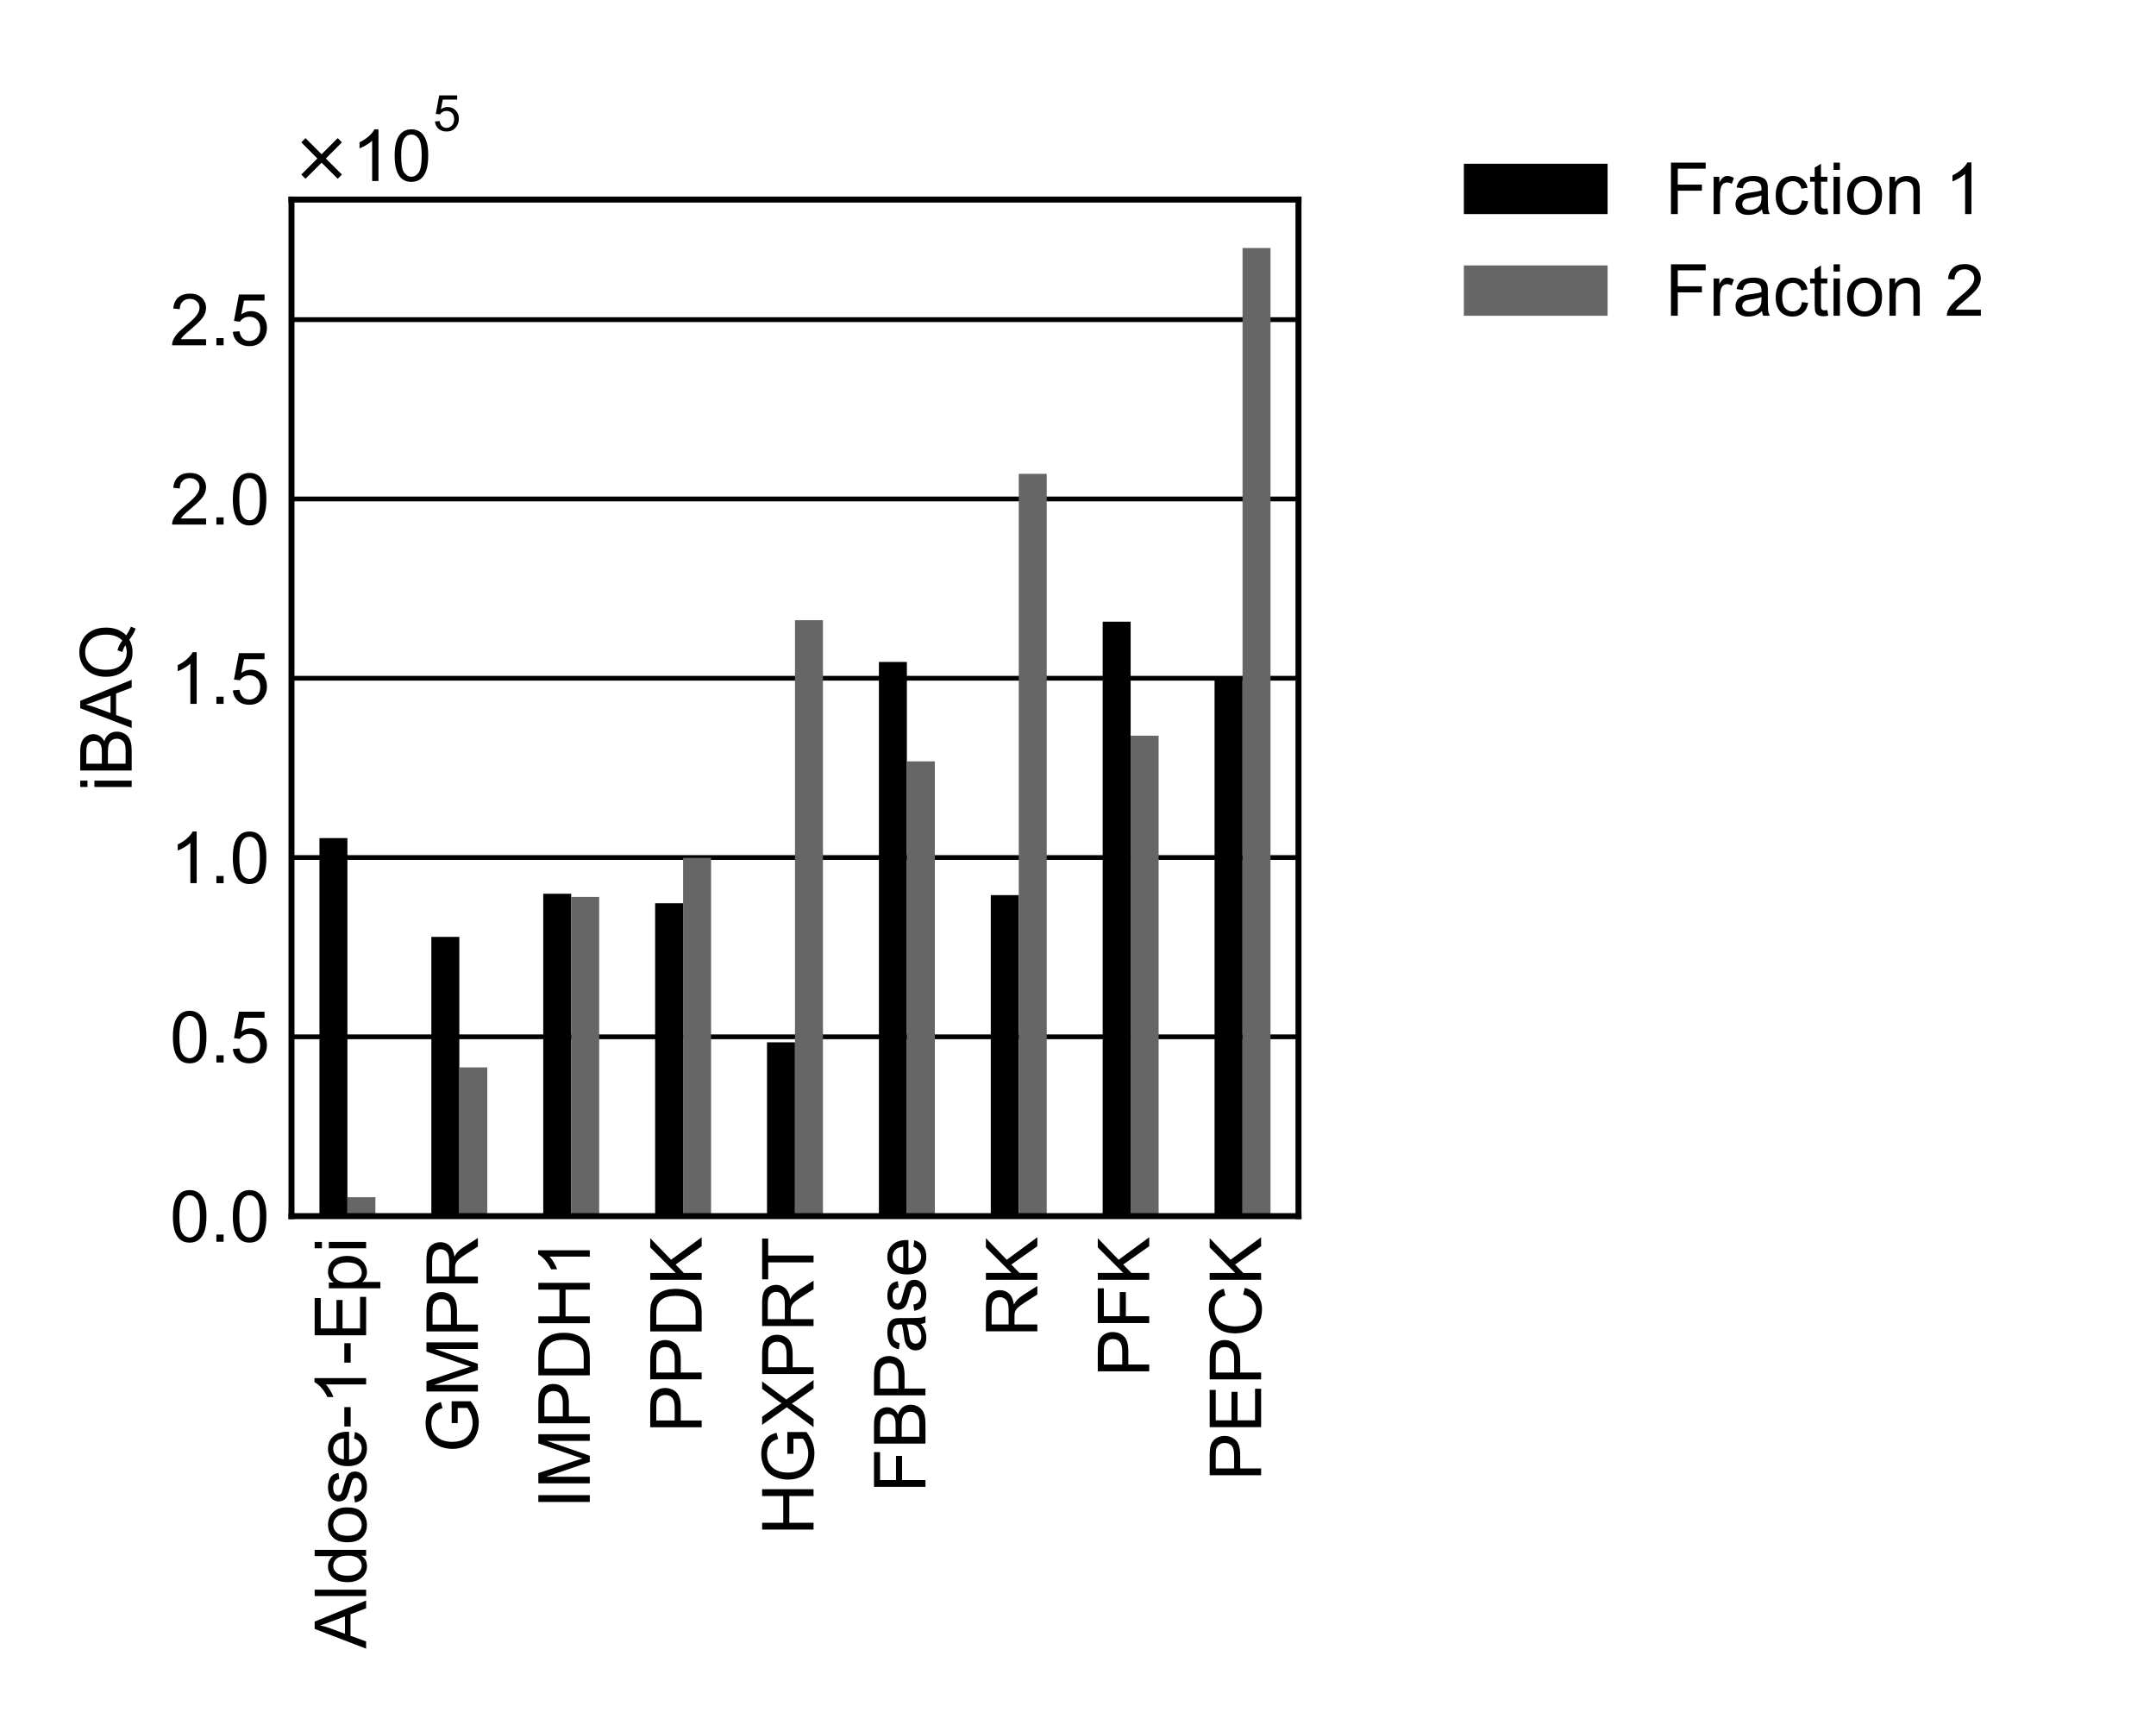
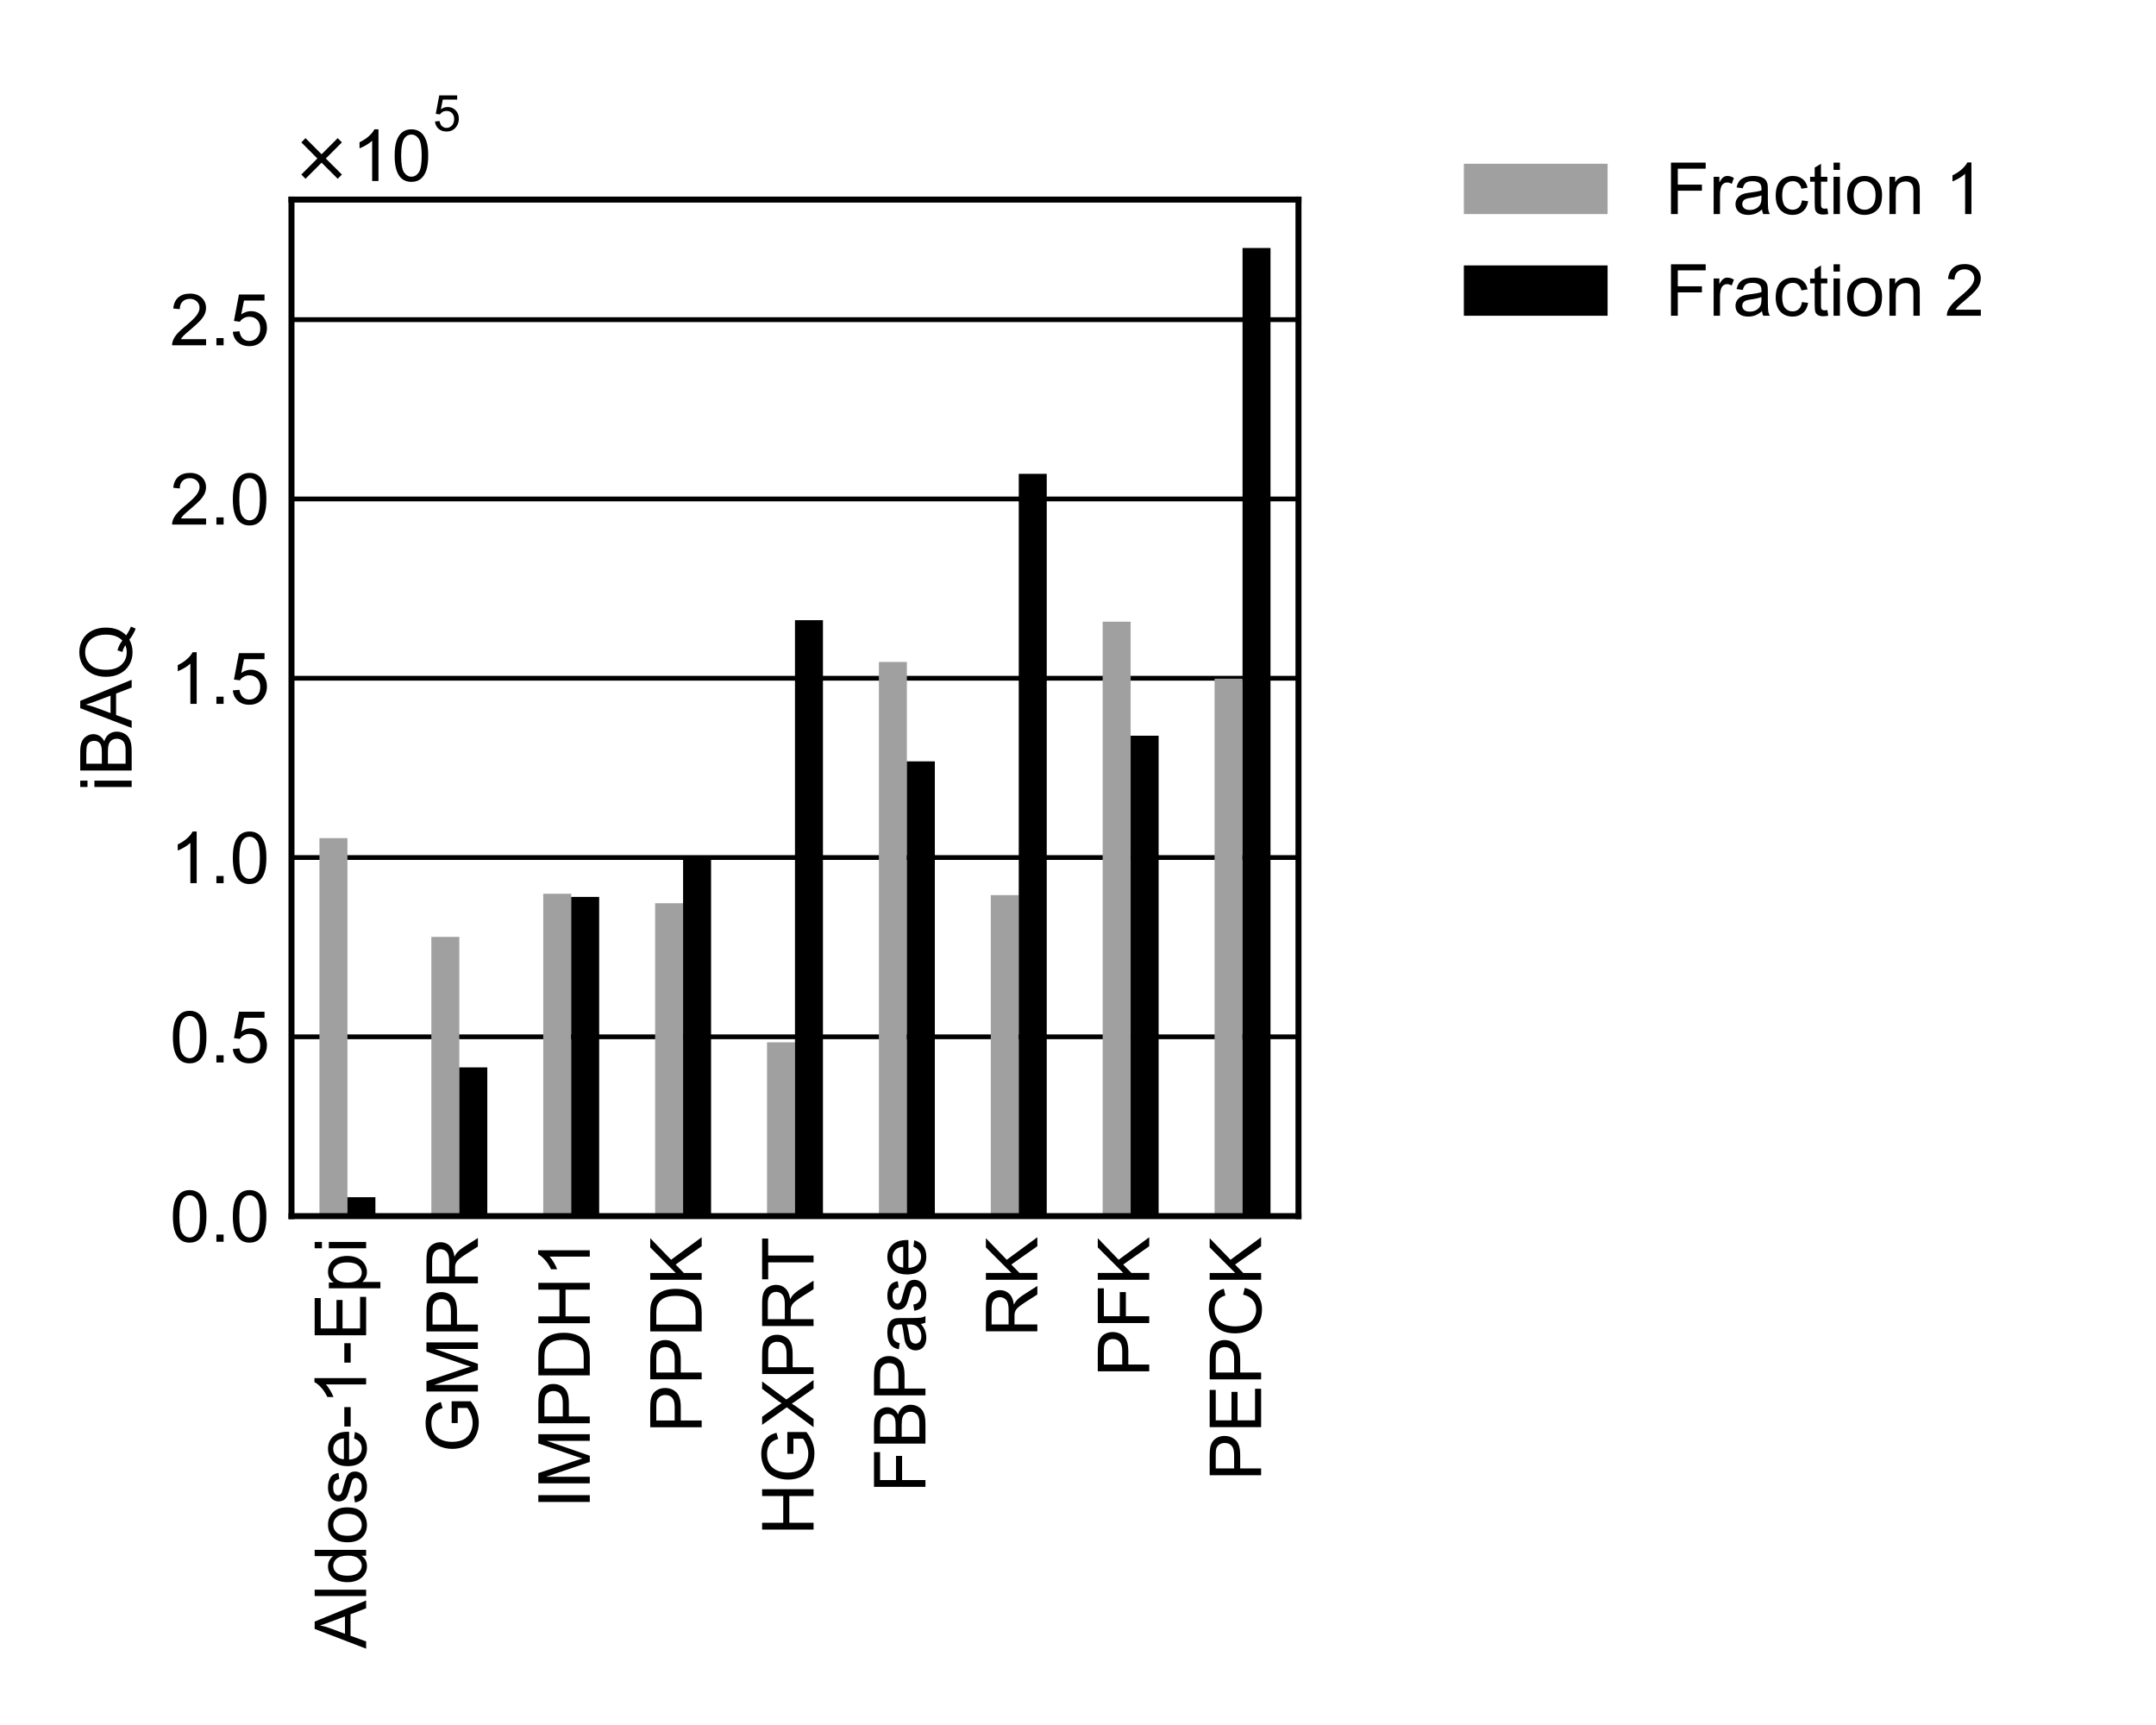
<svg xmlns="http://www.w3.org/2000/svg" xmlns:xlink="http://www.w3.org/1999/xlink" height="288pt" version="1.1" viewBox="0 0 360 288" width="360pt">
  <defs>
    <style type="text/css">
*{stroke-linecap:butt;stroke-linejoin:round;}
  </style>
  </defs>
  <g id="figure_1">
    <g id="patch_1">
      <path d="M 0 288  L 360 288  L 360 0  L 0 0  z " style="fill:#ffffff;" />
    </g>
    <g id="axes_1">
      <g id="patch_2">
        <path d="M 48.671 203.04  L 216.815 203.04  L 216.815 33.323  L 48.671 33.323  z " style="fill:#ffffff;" />
      </g>
      <g id="matplotlib.axis_1">
        <g id="xtick_1">
          <g id="line2d_1" />
          <g id="text_1">
            <defs>
              <path d="M -0.141 0  L 27.344 71.578  L 37.547 71.578  L 66.844 0  L 56.062 0  L 47.703 21.688  L 17.781 21.688  L 9.906 0  z M 20.516 29.391  L 44.781 29.391  L 37.312 49.219  Q 33.891 58.25 32.234 64.062  Q 30.859 57.172 28.375 50.391  z " id="ArialMT-65" />
              <path d="M 6.391 0  L 6.391 71.578  L 15.188 71.578  L 15.188 0  z " id="ArialMT-108" />
              <path d="M 40.234 0  L 40.234 6.547  Q 35.297 -1.172 25.734 -1.172  Q 19.531 -1.172 14.328 2.25  Q 9.125 5.672 6.266 11.797  Q 3.422 17.922 3.422 25.875  Q 3.422 33.641 6 39.969  Q 8.594 46.297 13.766 49.656  Q 18.953 53.031 25.344 53.031  Q 30.031 53.031 33.688 51.047  Q 37.359 49.078 39.656 45.906  L 39.656 71.578  L 48.391 71.578  L 48.391 0  z M 12.453 25.875  Q 12.453 15.922 16.641 10.984  Q 20.844 6.062 26.562 6.062  Q 32.328 6.062 36.344 10.766  Q 40.375 15.484 40.375 25.141  Q 40.375 35.797 36.266 40.766  Q 32.172 45.75 26.172 45.75  Q 20.312 45.75 16.375 40.969  Q 12.453 36.188 12.453 25.875  z " id="ArialMT-100" />
              <path d="M 3.328 25.922  Q 3.328 40.328 11.328 47.266  Q 18.016 53.031 27.641 53.031  Q 38.328 53.031 45.109 46.016  Q 51.906 39.016 51.906 26.656  Q 51.906 16.656 48.906 10.906  Q 45.906 5.172 40.156 2  Q 34.422 -1.172 27.641 -1.172  Q 16.75 -1.172 10.031 5.812  Q 3.328 12.797 3.328 25.922  z M 12.359 25.922  Q 12.359 15.969 16.703 11.016  Q 21.047 6.062 27.641 6.062  Q 34.188 6.062 38.531 11.031  Q 42.875 16.016 42.875 26.219  Q 42.875 35.844 38.5 40.797  Q 34.125 45.75 27.641 45.75  Q 21.047 45.75 16.703 40.812  Q 12.359 35.891 12.359 25.922  z " id="ArialMT-111" />
              <path d="M 3.078 15.484  L 11.766 16.844  Q 12.5 11.625 15.844 8.844  Q 19.188 6.062 25.203 6.062  Q 31.25 6.062 34.172 8.516  Q 37.109 10.984 37.109 14.312  Q 37.109 17.281 34.516 19  Q 32.719 20.172 25.531 21.969  Q 15.875 24.422 12.141 26.203  Q 8.406 27.984 6.469 31.125  Q 4.547 34.281 4.547 38.094  Q 4.547 41.547 6.125 44.5  Q 7.719 47.469 10.453 49.422  Q 12.5 50.922 16.031 51.969  Q 19.578 53.031 23.641 53.031  Q 29.734 53.031 34.344 51.266  Q 38.969 49.516 41.156 46.5  Q 43.359 43.5 44.188 38.484  L 35.594 37.312  Q 35.016 41.312 32.203 43.547  Q 29.391 45.797 24.266 45.797  Q 18.219 45.797 15.625 43.797  Q 13.031 41.797 13.031 39.109  Q 13.031 37.406 14.109 36.031  Q 15.188 34.625 17.484 33.688  Q 18.797 33.203 25.25 31.453  Q 34.578 28.953 38.25 27.359  Q 41.938 25.781 44.031 22.75  Q 46.141 19.734 46.141 15.234  Q 46.141 10.844 43.578 6.953  Q 41.016 3.078 36.172 0.953  Q 31.344 -1.172 25.25 -1.172  Q 15.141 -1.172 9.844 3.031  Q 4.547 7.234 3.078 15.484  z " id="ArialMT-115" />
              <path d="M 42.094 16.703  L 51.172 15.578  Q 49.031 7.625 43.219 3.219  Q 37.406 -1.172 28.375 -1.172  Q 17 -1.172 10.328 5.828  Q 3.656 12.844 3.656 25.484  Q 3.656 38.578 10.391 45.797  Q 17.141 53.031 27.875 53.031  Q 38.281 53.031 44.875 45.953  Q 51.469 38.875 51.469 26.031  Q 51.469 25.25 51.422 23.688  L 12.75 23.688  Q 13.234 15.141 17.578 10.594  Q 21.922 6.062 28.422 6.062  Q 33.25 6.062 36.672 8.594  Q 40.094 11.141 42.094 16.703  z M 13.234 30.906  L 42.188 30.906  Q 41.609 37.453 38.875 40.719  Q 34.672 45.797 27.984 45.797  Q 21.922 45.797 17.797 41.75  Q 13.672 37.703 13.234 30.906  z " id="ArialMT-101" />
              <path d="M 3.172 21.484  L 3.172 30.328  L 30.172 30.328  L 30.172 21.484  z " id="ArialMT-45" />
              <path d="M 37.25 0  L 28.469 0  L 28.469 56  Q 25.297 52.984 20.141 49.953  Q 14.984 46.922 10.891 45.406  L 10.891 53.906  Q 18.266 57.375 23.781 62.297  Q 29.297 67.234 31.594 71.875  L 37.25 71.875  z " id="ArialMT-49" />
              <path d="M 7.906 0  L 7.906 71.578  L 59.672 71.578  L 59.672 63.141  L 17.391 63.141  L 17.391 41.219  L 56.984 41.219  L 56.984 32.812  L 17.391 32.812  L 17.391 8.453  L 61.328 8.453  L 61.328 0  z " id="ArialMT-69" />
              <path d="M 6.594 -19.875  L 6.594 51.859  L 14.594 51.859  L 14.594 45.125  Q 17.438 49.078 21 51.047  Q 24.562 53.031 29.641 53.031  Q 36.281 53.031 41.359 49.609  Q 46.438 46.188 49.016 39.953  Q 51.609 33.734 51.609 26.312  Q 51.609 18.359 48.75 11.984  Q 45.906 5.609 40.453 2.219  Q 35.016 -1.172 29 -1.172  Q 24.609 -1.172 21.109 0.688  Q 17.625 2.547 15.375 5.375  L 15.375 -19.875  z M 14.547 25.641  Q 14.547 15.625 18.594 10.844  Q 22.656 6.062 28.422 6.062  Q 34.281 6.062 38.453 11.016  Q 42.625 15.969 42.625 26.375  Q 42.625 36.281 38.547 41.203  Q 34.469 46.141 28.812 46.141  Q 23.188 46.141 18.859 40.891  Q 14.547 35.641 14.547 25.641  z " id="ArialMT-112" />
              <path d="M 6.641 61.469  L 6.641 71.578  L 15.438 71.578  L 15.438 61.469  z M 6.641 0  L 6.641 51.859  L 15.438 51.859  L 15.438 0  z " id="ArialMT-105" />
            </defs>
            <g transform="translate(61.13227 275.2381)rotate(-90)scale(0.12 -0.12)">
              <use xlink:href="#ArialMT-65" />
              <use x="66.699" xlink:href="#ArialMT-108" />
              <use x="88.916" xlink:href="#ArialMT-100" />
              <use x="144.531" xlink:href="#ArialMT-111" />
              <use x="200.146" xlink:href="#ArialMT-115" />
              <use x="250.146" xlink:href="#ArialMT-101" />
              <use x="305.762" xlink:href="#ArialMT-45" />
              <use x="339.062" xlink:href="#ArialMT-49" />
              <use x="394.678" xlink:href="#ArialMT-45" />
              <use x="427.979" xlink:href="#ArialMT-69" />
              <use x="494.678" xlink:href="#ArialMT-112" />
              <use x="550.293" xlink:href="#ArialMT-105" />
            </g>
          </g>
        </g>
        <g id="xtick_2">
          <g id="line2d_2" />
          <g id="text_2">
            <defs>
              <path d="M 41.219 28.078  L 41.219 36.469  L 71.531 36.531  L 71.531 9.969  Q 64.547 4.391 57.125 1.578  Q 49.703 -1.219 41.891 -1.219  Q 31.344 -1.219 22.719 3.297  Q 14.109 7.812 9.719 16.359  Q 5.328 24.906 5.328 35.453  Q 5.328 45.906 9.688 54.953  Q 14.062 64.016 22.266 68.406  Q 30.469 72.797 41.156 72.797  Q 48.922 72.797 55.188 70.281  Q 61.469 67.781 65.031 63.281  Q 68.609 58.797 70.453 51.562  L 61.922 49.219  Q 60.297 54.688 57.906 57.812  Q 55.516 60.938 51.062 62.812  Q 46.625 64.703 41.219 64.703  Q 34.719 64.703 29.984 62.719  Q 25.25 60.75 22.344 57.516  Q 19.438 54.297 17.828 50.438  Q 15.094 43.797 15.094 36.031  Q 15.094 26.469 18.391 20.016  Q 21.688 13.578 27.984 10.453  Q 34.281 7.328 41.359 7.328  Q 47.516 7.328 53.375 9.688  Q 59.234 12.062 62.25 14.75  L 62.25 28.078  z " id="ArialMT-71" />
              <path d="M 7.422 0  L 7.422 71.578  L 21.688 71.578  L 38.625 20.906  Q 40.969 13.812 42.047 10.297  Q 43.266 14.203 45.844 21.781  L 62.984 71.578  L 75.734 71.578  L 75.734 0  L 66.609 0  L 66.609 59.906  L 45.797 0  L 37.25 0  L 16.547 60.938  L 16.547 0  z " id="ArialMT-77" />
              <path d="M 7.719 0  L 7.719 71.578  L 34.719 71.578  Q 41.844 71.578 45.609 70.906  Q 50.875 70.016 54.438 67.547  Q 58.016 65.094 60.188 60.641  Q 62.359 56.203 62.359 50.875  Q 62.359 41.75 56.547 35.422  Q 50.734 29.109 35.547 29.109  L 17.188 29.109  L 17.188 0  z M 17.188 37.547  L 35.688 37.547  Q 44.875 37.547 48.734 40.969  Q 52.594 44.391 52.594 50.594  Q 52.594 55.078 50.312 58.266  Q 48.047 61.469 44.344 62.5  Q 41.938 63.141 35.5 63.141  L 17.188 63.141  z " id="ArialMT-80" />
              <path d="M 7.859 0  L 7.859 71.578  L 39.594 71.578  Q 49.172 71.578 54.141 69.641  Q 59.125 67.719 62.109 62.828  Q 65.094 57.953 65.094 52.047  Q 65.094 44.438 60.156 39.203  Q 55.219 33.984 44.922 32.562  Q 48.688 30.766 50.641 29  Q 54.781 25.203 58.5 19.484  L 70.953 0  L 59.031 0  L 49.562 14.891  Q 45.406 21.344 42.719 24.75  Q 40.047 28.172 37.922 29.531  Q 35.797 30.906 33.594 31.453  Q 31.984 31.781 28.328 31.781  L 17.328 31.781  L 17.328 0  z M 17.328 39.984  L 37.703 39.984  Q 44.188 39.984 47.844 41.328  Q 51.516 42.672 53.422 45.625  Q 55.328 48.578 55.328 52.047  Q 55.328 57.125 51.641 60.391  Q 47.953 63.672 39.984 63.672  L 17.328 63.672  z " id="ArialMT-82" />
            </defs>
            <g transform="translate(79.79713 242.54)rotate(-90)scale(0.12 -0.12)">
              <use xlink:href="#ArialMT-71" />
              <use x="77.783" xlink:href="#ArialMT-77" />
              <use x="161.084" xlink:href="#ArialMT-80" />
              <use x="227.783" xlink:href="#ArialMT-82" />
            </g>
          </g>
        </g>
        <g id="xtick_3">
          <g id="line2d_3" />
          <g id="text_3">
            <defs>
              <path d="M 9.328 0  L 9.328 71.578  L 18.797 71.578  L 18.797 0  z " id="ArialMT-73" />
              <path d="M 7.719 0  L 7.719 71.578  L 32.375 71.578  Q 40.719 71.578 45.125 70.562  Q 51.266 69.141 55.609 65.438  Q 61.281 60.641 64.078 53.188  Q 66.891 45.75 66.891 36.188  Q 66.891 28.031 64.984 21.734  Q 63.094 15.438 60.109 11.297  Q 57.125 7.172 53.578 4.797  Q 50.047 2.438 45.047 1.219  Q 40.047 0 33.547 0  z M 17.188 8.453  L 32.469 8.453  Q 39.547 8.453 43.578 9.766  Q 47.609 11.078 50 13.484  Q 53.375 16.844 55.25 22.531  Q 57.125 28.219 57.125 36.328  Q 57.125 47.562 53.438 53.594  Q 49.75 59.625 44.484 61.672  Q 40.672 63.141 32.234 63.141  L 17.188 63.141  z " id="ArialMT-68" />
              <path d="M 8.016 0  L 8.016 71.578  L 17.484 71.578  L 17.484 42.188  L 54.688 42.188  L 54.688 71.578  L 64.156 71.578  L 64.156 0  L 54.688 0  L 54.688 33.734  L 17.484 33.734  L 17.484 0  z " id="ArialMT-72" />
            </defs>
            <g transform="translate(98.47981 251.8794)rotate(-90)scale(0.12 -0.12)">
              <use xlink:href="#ArialMT-73" />
              <use x="27.783" xlink:href="#ArialMT-77" />
              <use x="111.084" xlink:href="#ArialMT-80" />
              <use x="177.783" xlink:href="#ArialMT-68" />
              <use x="250" xlink:href="#ArialMT-72" />
              <use x="322.217" xlink:href="#ArialMT-49" />
            </g>
          </g>
        </g>
        <g id="xtick_4">
          <g id="line2d_4" />
          <g id="text_4">
            <defs>
              <path d="M 7.328 0  L 7.328 71.578  L 16.797 71.578  L 16.797 36.078  L 52.344 71.578  L 65.188 71.578  L 35.156 42.578  L 66.5 0  L 54 0  L 28.516 36.234  L 16.797 24.812  L 16.797 0  z " id="ArialMT-75" />
            </defs>
            <g transform="translate(117.1625 239.2194)rotate(-90)scale(0.12 -0.12)">
              <use xlink:href="#ArialMT-80" />
              <use x="66.699" xlink:href="#ArialMT-80" />
              <use x="133.398" xlink:href="#ArialMT-68" />
              <use x="205.615" xlink:href="#ArialMT-75" />
            </g>
          </g>
        </g>
        <g id="xtick_5">
          <g id="line2d_5" />
          <g id="text_5">
            <defs>
              <path d="M 0.438 0  L 28.125 37.312  L 3.719 71.578  L 14.984 71.578  L 27.984 53.219  Q 32.031 47.516 33.734 44.438  Q 36.141 48.344 39.406 52.594  L 53.812 71.578  L 64.109 71.578  L 38.969 37.844  L 66.062 0  L 54.344 0  L 36.328 25.531  Q 34.812 27.734 33.203 30.328  Q 30.812 26.422 29.781 24.953  L 11.812 0  z " id="ArialMT-88" />
              <path d="M 25.922 0  L 25.922 63.141  L 2.344 63.141  L 2.344 71.578  L 59.078 71.578  L 59.078 63.141  L 35.406 63.141  L 35.406 0  z " id="ArialMT-84" />
            </defs>
            <g transform="translate(135.8452 256.3344)rotate(-90)scale(0.12 -0.12)">
              <use xlink:href="#ArialMT-72" />
              <use x="72.217" xlink:href="#ArialMT-71" />
              <use x="150" xlink:href="#ArialMT-88" />
              <use x="216.699" xlink:href="#ArialMT-80" />
              <use x="283.398" xlink:href="#ArialMT-82" />
              <use x="353.865" xlink:href="#ArialMT-84" />
            </g>
          </g>
        </g>
        <g id="xtick_6">
          <g id="line2d_6" />
          <g id="text_6">
            <defs>
              <path d="M 8.203 0  L 8.203 71.578  L 56.5 71.578  L 56.5 63.141  L 17.672 63.141  L 17.672 40.969  L 51.266 40.969  L 51.266 32.516  L 17.672 32.516  L 17.672 0  z " id="ArialMT-70" />
              <path d="M 7.328 0  L 7.328 71.578  L 34.188 71.578  Q 42.391 71.578 47.344 69.406  Q 52.297 67.234 55.094 62.719  Q 57.906 58.203 57.906 53.266  Q 57.906 48.688 55.422 44.625  Q 52.938 40.578 47.906 38.094  Q 54.391 36.188 57.875 31.594  Q 61.375 27 61.375 20.75  Q 61.375 15.719 59.25 11.391  Q 57.125 7.078 54 4.734  Q 50.875 2.391 46.156 1.188  Q 41.453 0 34.625 0  z M 16.797 41.5  L 32.281 41.5  Q 38.578 41.5 41.312 42.328  Q 44.922 43.406 46.75 45.891  Q 48.578 48.391 48.578 52.156  Q 48.578 55.719 46.875 58.422  Q 45.172 61.141 41.984 62.141  Q 38.812 63.141 31.109 63.141  L 16.797 63.141  z M 16.797 8.453  L 34.625 8.453  Q 39.203 8.453 41.062 8.797  Q 44.344 9.375 46.531 10.734  Q 48.734 12.109 50.141 14.719  Q 51.562 17.328 51.562 20.75  Q 51.562 24.75 49.516 27.703  Q 47.469 30.672 43.828 31.859  Q 40.188 33.062 33.344 33.062  L 16.797 33.062  z " id="ArialMT-66" />
              <path d="M 40.438 6.391  Q 35.547 2.25 31.031 0.531  Q 26.516 -1.172 21.344 -1.172  Q 12.797 -1.172 8.203 3  Q 3.609 7.172 3.609 13.672  Q 3.609 17.484 5.344 20.625  Q 7.078 23.781 9.891 25.688  Q 12.703 27.594 16.219 28.562  Q 18.797 29.25 24.031 29.891  Q 34.672 31.156 39.703 32.906  Q 39.75 34.719 39.75 35.203  Q 39.75 40.578 37.25 42.781  Q 33.891 45.75 27.25 45.75  Q 21.047 45.75 18.094 43.578  Q 15.141 41.406 13.719 35.891  L 5.125 37.062  Q 6.297 42.578 8.984 45.969  Q 11.672 49.359 16.75 51.188  Q 21.828 53.031 28.516 53.031  Q 35.156 53.031 39.297 51.469  Q 43.453 49.906 45.406 47.531  Q 47.359 45.172 48.141 41.547  Q 48.578 39.312 48.578 33.453  L 48.578 21.734  Q 48.578 9.469 49.141 6.219  Q 49.703 2.984 51.375 0  L 42.188 0  Q 40.828 2.734 40.438 6.391  z M 39.703 26.031  Q 34.906 24.078 25.344 22.703  Q 19.922 21.922 17.672 20.938  Q 15.438 19.969 14.203 18.094  Q 12.984 16.219 12.984 13.922  Q 12.984 10.406 15.641 8.062  Q 18.312 5.719 23.438 5.719  Q 28.516 5.719 32.469 7.938  Q 36.422 10.156 38.281 14.016  Q 39.703 17 39.703 22.797  z " id="ArialMT-97" />
            </defs>
            <g transform="translate(154.5278 249.2244)rotate(-90)scale(0.12 -0.12)">
              <use xlink:href="#ArialMT-70" />
              <use x="61.084" xlink:href="#ArialMT-66" />
              <use x="127.783" xlink:href="#ArialMT-80" />
              <use x="194.482" xlink:href="#ArialMT-97" />
              <use x="250.098" xlink:href="#ArialMT-115" />
              <use x="300.098" xlink:href="#ArialMT-101" />
            </g>
          </g>
        </g>
        <g id="xtick_7">
          <g id="line2d_7" />
          <g id="text_7">
            <g transform="translate(173.2105 223.2106)rotate(-90)scale(0.12 -0.12)">
              <use xlink:href="#ArialMT-82" />
              <use x="72.217" xlink:href="#ArialMT-75" />
            </g>
          </g>
        </g>
        <g id="xtick_8">
          <g id="line2d_8" />
          <g id="text_8">
            <g transform="translate(191.8932 229.8781)rotate(-90)scale(0.12 -0.12)">
              <use xlink:href="#ArialMT-80" />
              <use x="66.699" xlink:href="#ArialMT-70" />
              <use x="127.783" xlink:href="#ArialMT-75" />
            </g>
          </g>
        </g>
        <g id="xtick_9">
          <g id="line2d_9" />
          <g id="text_9">
            <defs>
              <path d="M 58.797 25.094  L 68.266 22.703  Q 65.281 11.031 57.547 4.906  Q 49.812 -1.219 38.625 -1.219  Q 27.047 -1.219 19.797 3.484  Q 12.547 8.203 8.766 17.141  Q 4.984 26.078 4.984 36.328  Q 4.984 47.516 9.25 55.828  Q 13.531 64.156 21.406 68.469  Q 29.297 72.797 38.766 72.797  Q 49.516 72.797 56.828 67.328  Q 64.156 61.859 67.047 51.953  L 57.719 49.75  Q 55.219 57.562 50.484 61.125  Q 45.75 64.703 38.578 64.703  Q 30.328 64.703 24.781 60.734  Q 19.234 56.781 16.984 50.109  Q 14.75 43.453 14.75 36.375  Q 14.75 27.25 17.406 20.438  Q 20.062 13.625 25.672 10.25  Q 31.297 6.891 37.844 6.891  Q 45.797 6.891 51.312 11.469  Q 56.844 16.062 58.797 25.094  z " id="ArialMT-67" />
            </defs>
            <g transform="translate(210.5759 247.2237)rotate(-90)scale(0.12 -0.12)">
              <use xlink:href="#ArialMT-80" />
              <use x="66.699" xlink:href="#ArialMT-69" />
              <use x="133.398" xlink:href="#ArialMT-80" />
              <use x="200.098" xlink:href="#ArialMT-67" />
              <use x="272.314" xlink:href="#ArialMT-75" />
            </g>
          </g>
        </g>
      </g>
      <g id="matplotlib.axis_2">
        <g id="ytick_1">
          <g id="line2d_10">
-             <path clip-path="url(#p2e0cbcff7c)" d="M 48.671 203.04  L 216.815 203.04  " style="fill:none;stroke:#000000;stroke-linecap:round;stroke-width:0.8;" />
+             <path clip-path="url(#pc3269cc3ec)" d="M 48.671 203.04  L 216.815 203.04  " style="fill:none;stroke:#000000;stroke-linecap:round;stroke-width:0.8;" />
          </g>
          <g id="line2d_11" />
          <g id="text_10">
            <defs>
              <path d="M 4.156 35.297  Q 4.156 48 6.766 55.734  Q 9.375 63.484 14.516 67.672  Q 19.672 71.875 27.484 71.875  Q 33.25 71.875 37.594 69.547  Q 41.938 67.234 44.766 62.859  Q 47.609 58.5 49.219 52.219  Q 50.828 45.953 50.828 35.297  Q 50.828 22.703 48.234 14.969  Q 45.656 7.234 40.5 3  Q 35.359 -1.219 27.484 -1.219  Q 17.141 -1.219 11.234 6.203  Q 4.156 15.141 4.156 35.297  z M 13.188 35.297  Q 13.188 17.672 17.312 11.828  Q 21.438 6 27.484 6  Q 33.547 6 37.672 11.859  Q 41.797 17.719 41.797 35.297  Q 41.797 52.984 37.672 58.781  Q 33.547 64.594 27.391 64.594  Q 21.344 64.594 17.719 59.469  Q 13.188 52.938 13.188 35.297  z " id="ArialMT-48" />
              <path d="M 9.078 0  L 9.078 10.016  L 19.094 10.016  L 19.094 0  z " id="ArialMT-46" />
            </defs>
            <g transform="translate(28.37094 207.3347)scale(0.12 -0.12)">
              <use transform="translate(0 0.125)" xlink:href="#ArialMT-48" />
              <use transform="translate(55.61523 0.125)" xlink:href="#ArialMT-46" />
              <use transform="translate(83.39844 0.125)" xlink:href="#ArialMT-48" />
            </g>
          </g>
        </g>
        <g id="ytick_2">
          <g id="line2d_12">
-             <path clip-path="url(#p2e0cbcff7c)" d="M 48.671 173.105  L 216.815 173.105  " style="fill:none;stroke:#000000;stroke-linecap:round;stroke-width:0.8;" />
+             <path clip-path="url(#pc3269cc3ec)" d="M 48.671 173.105  L 216.815 173.105  " style="fill:none;stroke:#000000;stroke-linecap:round;stroke-width:0.8;" />
          </g>
          <g id="line2d_13" />
          <g id="text_11">
            <defs>
              <path d="M 4.156 18.75  L 13.375 19.531  Q 14.406 12.797 18.141 9.391  Q 21.875 6 27.156 6  Q 33.5 6 37.891 10.781  Q 42.281 15.578 42.281 23.484  Q 42.281 31 38.062 35.344  Q 33.844 39.703 27 39.703  Q 22.75 39.703 19.328 37.766  Q 15.922 35.844 13.969 32.766  L 5.719 33.844  L 12.641 70.609  L 48.25 70.609  L 48.25 62.203  L 19.672 62.203  L 15.828 42.969  Q 22.266 47.469 29.344 47.469  Q 38.719 47.469 45.156 40.969  Q 51.609 34.469 51.609 24.266  Q 51.609 14.547 45.953 7.469  Q 39.062 -1.219 27.156 -1.219  Q 17.391 -1.219 11.203 4.25  Q 5.031 9.719 4.156 18.75  z " id="ArialMT-53" />
            </defs>
            <g transform="translate(28.37094 177.4001)scale(0.12 -0.12)">
              <use transform="translate(0 0.125)" xlink:href="#ArialMT-48" />
              <use transform="translate(55.61523 0.125)" xlink:href="#ArialMT-46" />
              <use transform="translate(83.39844 0.125)" xlink:href="#ArialMT-53" />
            </g>
          </g>
        </g>
        <g id="ytick_3">
          <g id="line2d_14">
-             <path clip-path="url(#p2e0cbcff7c)" d="M 48.671 143.171  L 216.815 143.171  " style="fill:none;stroke:#000000;stroke-linecap:round;stroke-width:0.8;" />
+             <path clip-path="url(#pc3269cc3ec)" d="M 48.671 143.171  L 216.815 143.171  " style="fill:none;stroke:#000000;stroke-linecap:round;stroke-width:0.8;" />
          </g>
          <g id="line2d_15" />
          <g id="text_12">
            <g transform="translate(28.37094 147.4654)scale(0.12 -0.12)">
              <use transform="translate(0 0.125)" xlink:href="#ArialMT-49" />
              <use transform="translate(55.61523 0.125)" xlink:href="#ArialMT-46" />
              <use transform="translate(83.39844 0.125)" xlink:href="#ArialMT-48" />
            </g>
          </g>
        </g>
        <g id="ytick_4">
          <g id="line2d_16">
-             <path clip-path="url(#p2e0cbcff7c)" d="M 48.671 113.236  L 216.815 113.236  " style="fill:none;stroke:#000000;stroke-linecap:round;stroke-width:0.8;" />
+             <path clip-path="url(#pc3269cc3ec)" d="M 48.671 113.236  L 216.815 113.236  " style="fill:none;stroke:#000000;stroke-linecap:round;stroke-width:0.8;" />
          </g>
          <g id="line2d_17" />
          <g id="text_13">
            <g transform="translate(28.37094 117.5308)scale(0.12 -0.12)">
              <use transform="translate(0 0.125)" xlink:href="#ArialMT-49" />
              <use transform="translate(55.61523 0.125)" xlink:href="#ArialMT-46" />
              <use transform="translate(83.39844 0.125)" xlink:href="#ArialMT-53" />
            </g>
          </g>
        </g>
        <g id="ytick_5">
          <g id="line2d_18">
-             <path clip-path="url(#p2e0cbcff7c)" d="M 48.671 83.302  L 216.815 83.302  " style="fill:none;stroke:#000000;stroke-linecap:round;stroke-width:0.8;" />
+             <path clip-path="url(#pc3269cc3ec)" d="M 48.671 83.302  L 216.815 83.302  " style="fill:none;stroke:#000000;stroke-linecap:round;stroke-width:0.8;" />
          </g>
          <g id="line2d_19" />
          <g id="text_14">
            <defs>
              <path d="M 50.344 8.453  L 50.344 0  L 3.031 0  Q 2.938 3.172 4.047 6.109  Q 5.859 10.938 9.828 15.625  Q 13.812 20.312 21.344 26.469  Q 33.016 36.031 37.109 41.625  Q 41.219 47.219 41.219 52.203  Q 41.219 57.422 37.469 61  Q 33.734 64.594 27.734 64.594  Q 21.391 64.594 17.578 60.781  Q 13.766 56.984 13.719 50.25  L 4.688 51.172  Q 5.609 61.281 11.656 66.578  Q 17.719 71.875 27.938 71.875  Q 38.234 71.875 44.234 66.156  Q 50.25 60.453 50.25 52  Q 50.25 47.703 48.484 43.547  Q 46.734 39.406 42.656 34.812  Q 38.578 30.219 29.109 22.219  Q 21.188 15.578 18.938 13.203  Q 16.703 10.844 15.234 8.453  z " id="ArialMT-50" />
            </defs>
            <g transform="translate(28.37094 87.59619)scale(0.12 -0.12)">
              <use transform="translate(0 0.125)" xlink:href="#ArialMT-50" />
              <use transform="translate(55.61523 0.125)" xlink:href="#ArialMT-46" />
              <use transform="translate(83.39844 0.125)" xlink:href="#ArialMT-48" />
            </g>
          </g>
        </g>
        <g id="ytick_6">
          <g id="line2d_20">
-             <path clip-path="url(#p2e0cbcff7c)" d="M 48.671 53.367  L 216.815 53.367  " style="fill:none;stroke:#000000;stroke-linecap:round;stroke-width:0.8;" />
+             <path clip-path="url(#pc3269cc3ec)" d="M 48.671 53.367  L 216.815 53.367  " style="fill:none;stroke:#000000;stroke-linecap:round;stroke-width:0.8;" />
          </g>
          <g id="line2d_21" />
          <g id="text_15">
            <g transform="translate(28.37094 57.66156)scale(0.12 -0.12)">
              <use transform="translate(0 0.125)" xlink:href="#ArialMT-50" />
              <use transform="translate(55.61523 0.125)" xlink:href="#ArialMT-46" />
              <use transform="translate(83.39844 0.125)" xlink:href="#ArialMT-53" />
            </g>
          </g>
        </g>
        <g id="text_16">
          <defs>
            <path d="M 61.969 7.672  Q 68.562 3.125 74.125 1.031  L 71.344 -5.562  Q 63.625 -2.781 55.953 3.219  Q 48 -1.219 38.375 -1.219  Q 28.656 -1.219 20.75 3.469  Q 12.844 8.156 8.562 16.641  Q 4.297 25.141 4.297 35.797  Q 4.297 46.391 8.594 55.078  Q 12.891 63.766 20.828 68.312  Q 28.766 72.859 38.578 72.859  Q 48.484 72.859 56.438 68.141  Q 64.406 63.422 68.578 54.953  Q 72.75 46.484 72.75 35.844  Q 72.75 27 70.062 19.938  Q 67.391 12.891 61.969 7.672  z M 41.109 19.781  Q 49.312 17.484 54.641 12.938  Q 62.984 20.562 62.984 35.844  Q 62.984 44.531 60.031 51.016  Q 57.078 57.516 51.391 61.109  Q 45.703 64.703 38.625 64.703  Q 28.031 64.703 21.047 57.453  Q 14.062 50.203 14.062 35.797  Q 14.062 21.828 20.969 14.359  Q 27.875 6.891 38.625 6.891  Q 43.703 6.891 48.188 8.797  Q 43.75 11.672 38.812 12.891  z " id="ArialMT-81" />
          </defs>
          <g transform="translate(21.98594 132.186)rotate(-90)scale(0.12 -0.12)">
            <use xlink:href="#ArialMT-105" />
            <use x="22.217" xlink:href="#ArialMT-66" />
            <use x="88.916" xlink:href="#ArialMT-65" />
            <use x="155.615" xlink:href="#ArialMT-81" />
          </g>
        </g>
        <g id="text_17">
          <defs>
            <path d="M 70.125 53.719  L 47.797 31.297  L 70.125 8.984  L 64.312 3.078  L 41.891 25.484  L 19.484 3.078  L 13.719 8.984  L 35.984 31.297  L 13.719 53.719  L 19.484 59.625  L 41.891 37.203  L 64.312 59.625  z " id="DejaVuSans-215" />
          </defs>
          <g transform="translate(48.67094 30.32325)scale(0.12 -0.12)">
            <use transform="translate(0 0.879688)" xlink:href="#DejaVuSans-215" />
            <use transform="translate(83.78906 0.879688)" xlink:href="#ArialMT-49" />
            <use transform="translate(139.4043 0.879688)" xlink:href="#ArialMT-48" />
            <use transform="translate(196.7619 70.57344)scale(0.7)" xlink:href="#ArialMT-53" />
          </g>
        </g>
      </g>
      <g id="patch_3">
-         <path clip-path="url(#p2e0cbcff7c)" d="M 53.342 203.04  L 58.012 203.04  L 58.012 139.926  L 53.342 139.926  z " />
+         <path clip-path="url(#pc3269cc3ec)" d="M 53.342 203.04  L 58.012 203.04  L 58.012 139.926  L 53.342 139.926  z " style="fill:#a0a0a0;" />
      </g>
      <g id="patch_4">
-         <path clip-path="url(#p2e0cbcff7c)" d="M 72.024 203.04  L 76.695 203.04  L 76.695 156.419  L 72.024 156.419  z " />
+         <path clip-path="url(#pc3269cc3ec)" d="M 72.024 203.04  L 76.695 203.04  L 76.695 156.419  L 72.024 156.419  z " style="fill:#a0a0a0;" />
      </g>
      <g id="patch_5">
-         <path clip-path="url(#p2e0cbcff7c)" d="M 90.707 203.04  L 95.378 203.04  L 95.378 149.218  L 90.707 149.218  z " />
+         <path clip-path="url(#pc3269cc3ec)" d="M 90.707 203.04  L 95.378 203.04  L 95.378 149.218  L 90.707 149.218  z " style="fill:#a0a0a0;" />
      </g>
      <g id="patch_6">
-         <path clip-path="url(#p2e0cbcff7c)" d="M 109.39 203.04  L 114.06 203.04  L 114.06 150.802  L 109.39 150.802  z " />
+         <path clip-path="url(#pc3269cc3ec)" d="M 109.39 203.04  L 114.06 203.04  L 114.06 150.802  L 109.39 150.802  z " style="fill:#a0a0a0;" />
      </g>
      <g id="patch_7">
-         <path clip-path="url(#p2e0cbcff7c)" d="M 128.072 203.04  L 132.743 203.04  L 132.743 174.02  L 128.072 174.02  z " />
+         <path clip-path="url(#pc3269cc3ec)" d="M 128.072 203.04  L 132.743 203.04  L 132.743 174.02  L 128.072 174.02  z " style="fill:#a0a0a0;" />
      </g>
      <g id="patch_8">
-         <path clip-path="url(#p2e0cbcff7c)" d="M 146.755 203.04  L 151.426 203.04  L 151.426 110.518  L 146.755 110.518  z " />
+         <path clip-path="url(#pc3269cc3ec)" d="M 146.755 203.04  L 151.426 203.04  L 151.426 110.518  L 146.755 110.518  z " style="fill:#a0a0a0;" />
      </g>
      <g id="patch_9">
-         <path clip-path="url(#p2e0cbcff7c)" d="M 165.438 203.04  L 170.108 203.04  L 170.108 149.448  L 165.438 149.448  z " />
+         <path clip-path="url(#pc3269cc3ec)" d="M 165.438 203.04  L 170.108 203.04  L 170.108 149.448  L 165.438 149.448  z " style="fill:#a0a0a0;" />
      </g>
      <g id="patch_10">
-         <path clip-path="url(#p2e0cbcff7c)" d="M 184.12 203.04  L 188.791 203.04  L 188.791 103.795  L 184.12 103.795  z " />
+         <path clip-path="url(#pc3269cc3ec)" d="M 184.12 203.04  L 188.791 203.04  L 188.791 103.795  L 184.12 103.795  z " style="fill:#a0a0a0;" />
      </g>
      <g id="patch_11">
-         <path clip-path="url(#p2e0cbcff7c)" d="M 202.803 203.04  L 207.474 203.04  L 207.474 113.314  L 202.803 113.314  z " />
+         <path clip-path="url(#pc3269cc3ec)" d="M 202.803 203.04  L 207.474 203.04  L 207.474 113.314  L 202.803 113.314  z " style="fill:#a0a0a0;" />
      </g>
      <g id="patch_12">
-         <path clip-path="url(#p2e0cbcff7c)" d="M 58.012 203.04  L 62.683 203.04  L 62.683 199.882  L 58.012 199.882  z " style="fill:#666666;" />
+         <path clip-path="url(#pc3269cc3ec)" d="M 58.012 203.04  L 62.683 203.04  L 62.683 199.882  L 58.012 199.882  z " />
      </g>
      <g id="patch_13">
-         <path clip-path="url(#p2e0cbcff7c)" d="M 76.695 203.04  L 81.366 203.04  L 81.366 178.209  L 76.695 178.209  z " style="fill:#666666;" />
+         <path clip-path="url(#pc3269cc3ec)" d="M 76.695 203.04  L 81.366 203.04  L 81.366 178.209  L 76.695 178.209  z " />
      </g>
      <g id="patch_14">
-         <path clip-path="url(#p2e0cbcff7c)" d="M 95.378 203.04  L 100.048 203.04  L 100.048 149.745  L 95.378 149.745  z " style="fill:#666666;" />
+         <path clip-path="url(#pc3269cc3ec)" d="M 95.378 203.04  L 100.048 203.04  L 100.048 149.745  L 95.378 149.745  z " />
      </g>
      <g id="patch_15">
-         <path clip-path="url(#p2e0cbcff7c)" d="M 114.06 203.04  L 118.731 203.04  L 118.731 143.223  L 114.06 143.223  z " style="fill:#666666;" />
+         <path clip-path="url(#pc3269cc3ec)" d="M 114.06 203.04  L 118.731 203.04  L 118.731 143.223  L 114.06 143.223  z " />
      </g>
      <g id="patch_16">
-         <path clip-path="url(#p2e0cbcff7c)" d="M 132.743 203.04  L 137.414 203.04  L 137.414 103.543  L 132.743 103.543  z " style="fill:#666666;" />
+         <path clip-path="url(#pc3269cc3ec)" d="M 132.743 203.04  L 137.414 203.04  L 137.414 103.543  L 132.743 103.543  z " />
      </g>
      <g id="patch_17">
-         <path clip-path="url(#p2e0cbcff7c)" d="M 151.426 203.04  L 156.096 203.04  L 156.096 127.114  L 151.426 127.114  z " style="fill:#666666;" />
+         <path clip-path="url(#pc3269cc3ec)" d="M 151.426 203.04  L 156.096 203.04  L 156.096 127.114  L 151.426 127.114  z " />
      </g>
      <g id="patch_18">
-         <path clip-path="url(#p2e0cbcff7c)" d="M 170.108 203.04  L 174.779 203.04  L 174.779 79.111  L 170.108 79.111  z " style="fill:#666666;" />
+         <path clip-path="url(#pc3269cc3ec)" d="M 170.108 203.04  L 174.779 203.04  L 174.779 79.111  L 170.108 79.111  z " />
      </g>
      <g id="patch_19">
-         <path clip-path="url(#p2e0cbcff7c)" d="M 188.791 203.04  L 193.462 203.04  L 193.462 122.833  L 188.791 122.833  z " style="fill:#666666;" />
+         <path clip-path="url(#pc3269cc3ec)" d="M 188.791 203.04  L 193.462 203.04  L 193.462 122.833  L 188.791 122.833  z " />
      </g>
      <g id="patch_20">
-         <path clip-path="url(#p2e0cbcff7c)" d="M 207.474 203.04  L 212.144 203.04  L 212.144 41.405  L 207.474 41.405  z " style="fill:#666666;" />
+         <path clip-path="url(#pc3269cc3ec)" d="M 207.474 203.04  L 212.144 203.04  L 212.144 41.405  L 207.474 41.405  z " />
      </g>
      <g id="patch_21">
        <path d="M 48.671 203.04  L 48.671 33.323  " style="fill:none;stroke:#000000;stroke-linecap:square;stroke-linejoin:miter;" />
      </g>
      <g id="patch_22">
        <path d="M 216.815 203.04  L 216.815 33.323  " style="fill:none;stroke:#000000;stroke-linecap:square;stroke-linejoin:miter;" />
      </g>
      <g id="patch_23">
        <path d="M 48.671 203.04  L 216.815 203.04  " style="fill:none;stroke:#000000;stroke-linecap:square;stroke-linejoin:miter;" />
      </g>
      <g id="patch_24">
        <path d="M 48.671 33.323  L 216.815 33.323  " style="fill:none;stroke:#000000;stroke-linecap:square;stroke-linejoin:miter;" />
      </g>
      <g id="legend_1">
        <g id="patch_25">
-           <path d="M 244.429 35.741  L 268.429 35.741  L 268.429 27.341  L 244.429 27.341  z " />
+           <path d="M 244.429 35.741  L 268.429 35.741  L 268.429 27.341  L 244.429 27.341  z " style="fill:#a0a0a0;" />
        </g>
        <g id="text_18">
          <defs>
            <path d="M 6.5 0  L 6.5 51.859  L 14.406 51.859  L 14.406 44  Q 17.438 49.516 20 51.266  Q 22.562 53.031 25.641 53.031  Q 30.078 53.031 34.672 50.203  L 31.641 42.047  Q 28.422 43.953 25.203 43.953  Q 22.312 43.953 20.016 42.219  Q 17.719 40.484 16.75 37.406  Q 15.281 32.719 15.281 27.156  L 15.281 0  z " id="ArialMT-114" />
            <path d="M 40.438 19  L 49.078 17.875  Q 47.656 8.938 41.812 3.875  Q 35.984 -1.172 27.484 -1.172  Q 16.844 -1.172 10.375 5.781  Q 3.906 12.75 3.906 25.734  Q 3.906 34.125 6.688 40.422  Q 9.469 46.734 15.156 49.875  Q 20.844 53.031 27.547 53.031  Q 35.984 53.031 41.359 48.75  Q 46.734 44.484 48.25 36.625  L 39.703 35.297  Q 38.484 40.531 35.375 43.156  Q 32.281 45.797 27.875 45.797  Q 21.234 45.797 17.078 41.031  Q 12.938 36.281 12.938 25.984  Q 12.938 15.531 16.938 10.797  Q 20.953 6.062 27.391 6.062  Q 32.562 6.062 36.031 9.234  Q 39.5 12.406 40.438 19  z " id="ArialMT-99" />
            <path d="M 25.781 7.859  L 27.047 0.094  Q 23.344 -0.688 20.406 -0.688  Q 15.625 -0.688 12.984 0.828  Q 10.359 2.344 9.281 4.812  Q 8.203 7.281 8.203 15.188  L 8.203 45.016  L 1.766 45.016  L 1.766 51.859  L 8.203 51.859  L 8.203 64.703  L 16.938 69.969  L 16.938 51.859  L 25.781 51.859  L 25.781 45.016  L 16.938 45.016  L 16.938 14.703  Q 16.938 10.938 17.406 9.859  Q 17.875 8.797 18.922 8.156  Q 19.969 7.516 21.922 7.516  Q 23.391 7.516 25.781 7.859  z " id="ArialMT-116" />
            <path d="M 6.594 0  L 6.594 51.859  L 14.5 51.859  L 14.5 44.484  Q 20.219 53.031 31 53.031  Q 35.688 53.031 39.625 51.344  Q 43.562 49.656 45.516 46.922  Q 47.469 44.188 48.25 40.438  Q 48.734 37.984 48.734 31.891  L 48.734 0  L 39.938 0  L 39.938 31.547  Q 39.938 36.922 38.906 39.578  Q 37.891 42.234 35.281 43.812  Q 32.672 45.406 29.156 45.406  Q 23.531 45.406 19.453 41.844  Q 15.375 38.281 15.375 28.328  L 15.375 0  z " id="ArialMT-110" />
            <path id="ArialMT-32" />
          </defs>
          <g transform="translate(278.0294 35.74095)scale(0.12 -0.12)">
            <use xlink:href="#ArialMT-70" />
            <use x="61.084" xlink:href="#ArialMT-114" />
            <use x="94.385" xlink:href="#ArialMT-97" />
            <use x="150" xlink:href="#ArialMT-99" />
            <use x="200" xlink:href="#ArialMT-116" />
            <use x="227.783" xlink:href="#ArialMT-105" />
            <use x="250" xlink:href="#ArialMT-111" />
            <use x="305.615" xlink:href="#ArialMT-110" />
            <use x="361.23" xlink:href="#ArialMT-32" />
            <use x="389.014" xlink:href="#ArialMT-49" />
          </g>
        </g>
        <g id="patch_26">
-           <path d="M 244.429 52.715  L 268.429 52.715  L 268.429 44.315  L 244.429 44.315  z " style="fill:#666666;" />
+           <path d="M 244.429 52.715  L 268.429 52.715  L 268.429 44.315  L 244.429 44.315  z " />
        </g>
        <g id="text_19">
          <g transform="translate(278.0294 52.71532)scale(0.12 -0.12)">
            <use xlink:href="#ArialMT-70" />
            <use x="61.084" xlink:href="#ArialMT-114" />
            <use x="94.385" xlink:href="#ArialMT-97" />
            <use x="150" xlink:href="#ArialMT-99" />
            <use x="200" xlink:href="#ArialMT-116" />
            <use x="227.783" xlink:href="#ArialMT-105" />
            <use x="250" xlink:href="#ArialMT-111" />
            <use x="305.615" xlink:href="#ArialMT-110" />
            <use x="361.23" xlink:href="#ArialMT-32" />
            <use x="389.014" xlink:href="#ArialMT-50" />
          </g>
        </g>
      </g>
    </g>
  </g>
  <defs>
-     <clipPath id="p2e0cbcff7c">
+     <clipPath id="pc3269cc3ec">
      <rect height="169.717" width="168.144" x="48.671" y="33.323" />
    </clipPath>
  </defs>
</svg>
